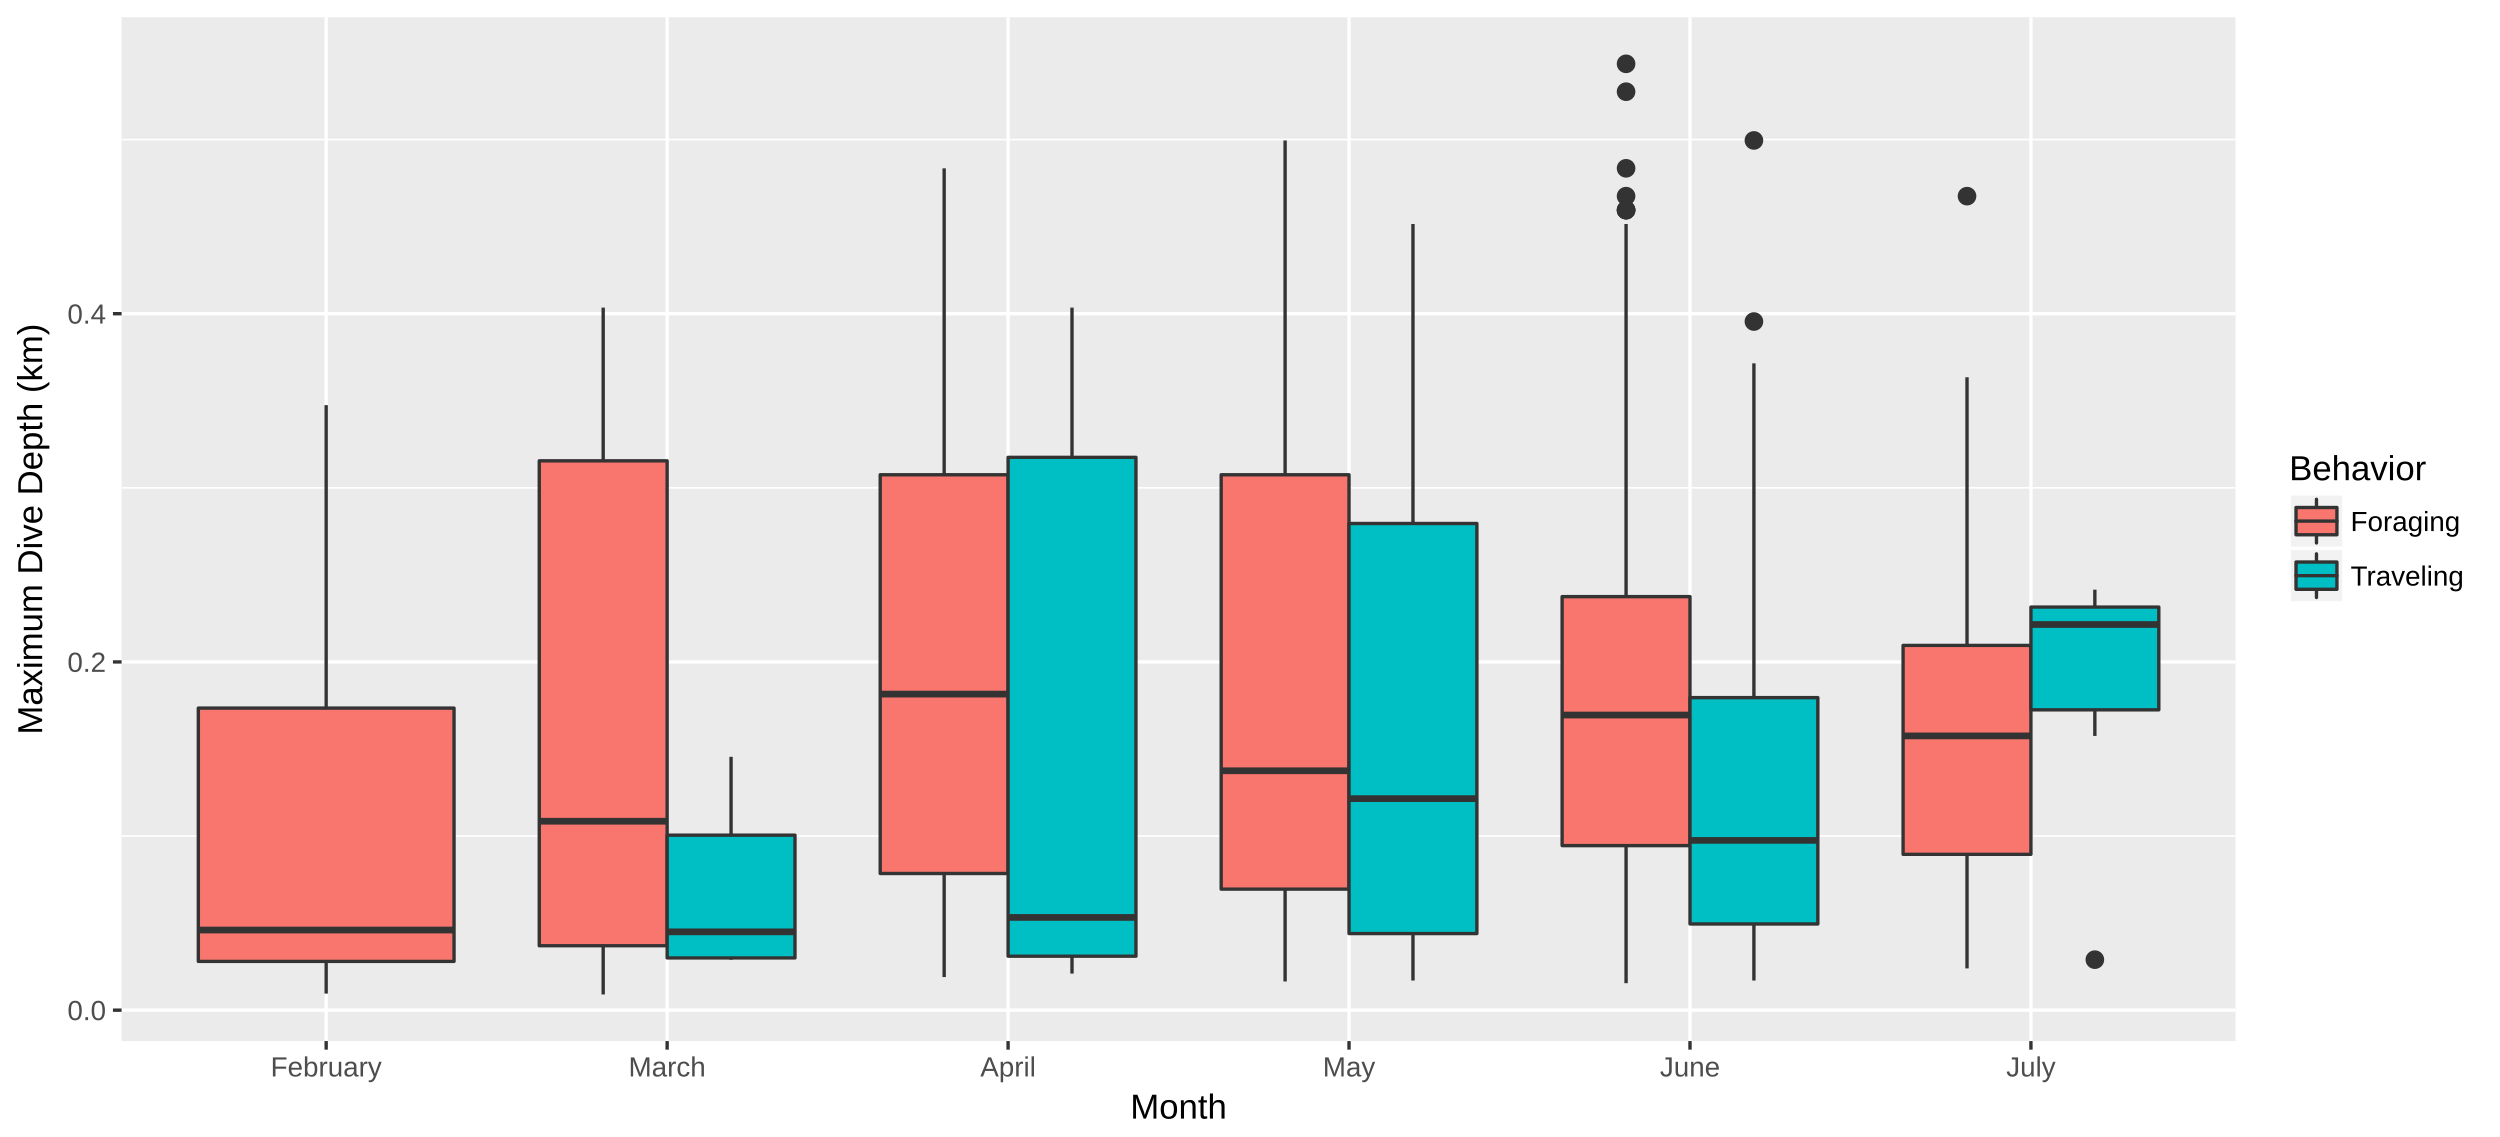
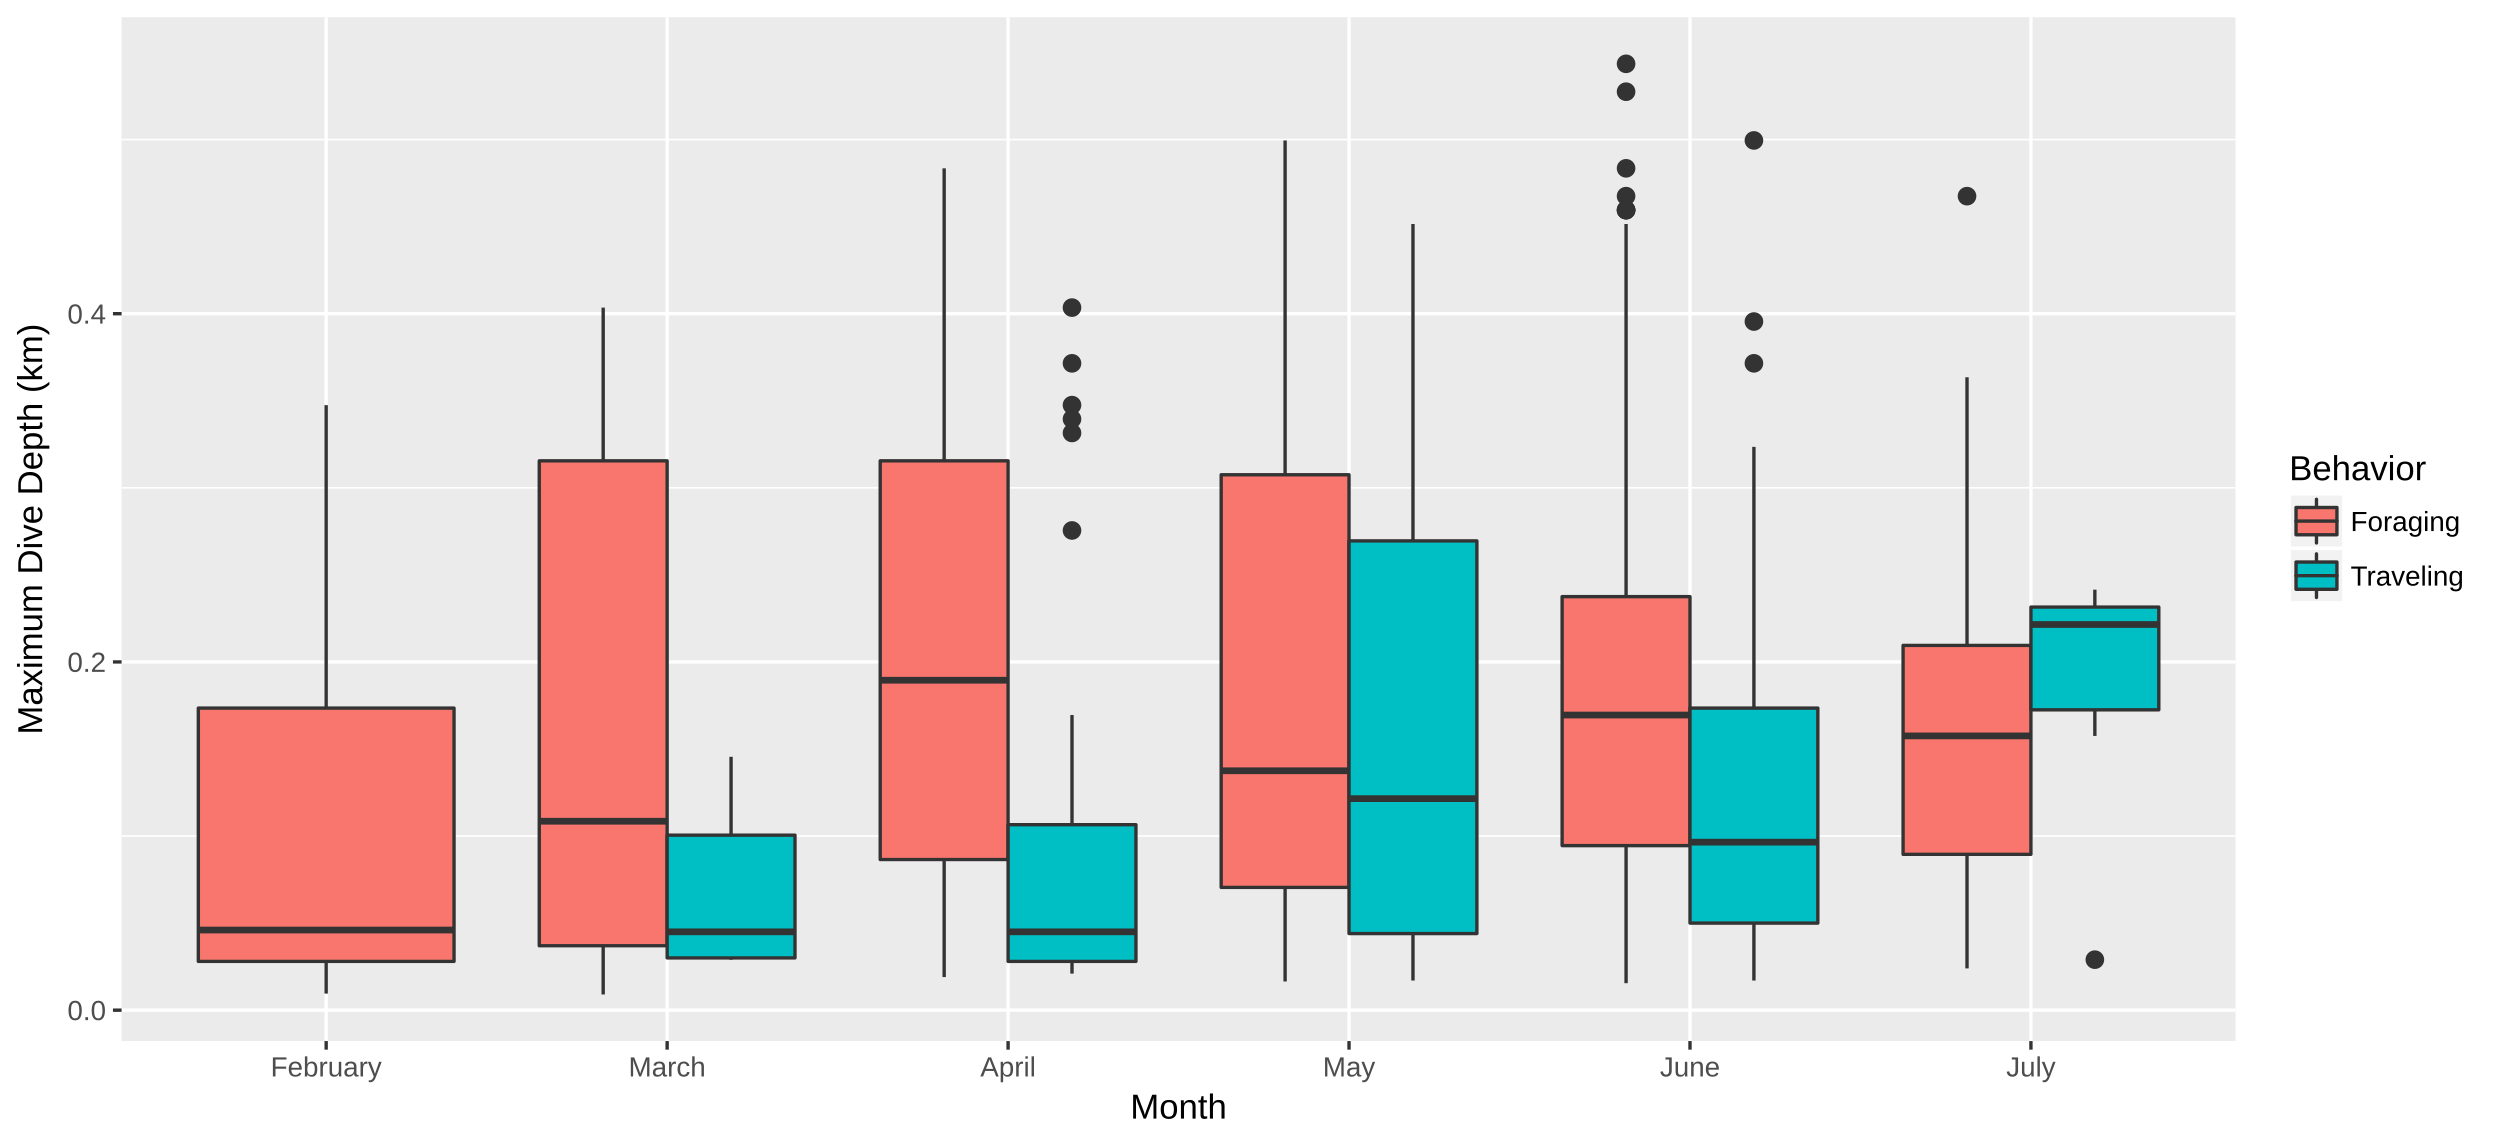
<svg xmlns="http://www.w3.org/2000/svg" viewBox="0 0 792.00 360.00">
  <defs>
    <style type="text/css">
    line, polyline, polygon, path, rect, circle {
      fill: none;
      stroke: #000000;
      stroke-linecap: round;
      stroke-linejoin: round;
      stroke-miterlimit: 10.00;
    }
  </style>
  </defs>
  <rect width="100%" height="100%" style="stroke: none; fill: #FFFFFF;" />
  <rect x="0.00" y="0.00" width="792.00" height="360.00" style="stroke-width: 1.07; stroke: #FFFFFF; fill: #FFFFFF;" />
  <defs>
    <clipPath id="cpMzguNTJ8NzA4LjIxfDMyOS44MHw1LjQ4">
      <rect x="38.52" y="5.48" width="669.69" height="324.32" />
    </clipPath>
  </defs>
  <rect x="38.52" y="5.48" width="669.69" height="324.32" style="stroke-width: 1.07; stroke: none; fill: #EBEBEB;" clip-path="url(#cpMzguNTJ8NzA4LjIxfDMyOS44MHw1LjQ4)" />
  <polyline points="38.52,264.86 708.21,264.86 " style="stroke-width: 0.53; stroke: #FFFFFF; stroke-linecap: butt;" clip-path="url(#cpMzguNTJ8NzA4LjIxfDMyOS44MHw1LjQ4)" />
  <polyline points="38.52,154.54 708.21,154.54 " style="stroke-width: 0.53; stroke: #FFFFFF; stroke-linecap: butt;" clip-path="url(#cpMzguNTJ8NzA4LjIxfDMyOS44MHw1LjQ4)" />
  <polyline points="38.52,44.22 708.21,44.22 " style="stroke-width: 0.53; stroke: #FFFFFF; stroke-linecap: butt;" clip-path="url(#cpMzguNTJ8NzA4LjIxfDMyOS44MHw1LjQ4)" />
  <polyline points="38.52,320.02 708.21,320.02 " style="stroke-width: 1.07; stroke: #FFFFFF; stroke-linecap: butt;" clip-path="url(#cpMzguNTJ8NzA4LjIxfDMyOS44MHw1LjQ4)" />
  <polyline points="38.52,209.70 708.21,209.70 " style="stroke-width: 1.07; stroke: #FFFFFF; stroke-linecap: butt;" clip-path="url(#cpMzguNTJ8NzA4LjIxfDMyOS44MHw1LjQ4)" />
  <polyline points="38.52,99.38 708.21,99.38 " style="stroke-width: 1.07; stroke: #FFFFFF; stroke-linecap: butt;" clip-path="url(#cpMzguNTJ8NzA4LjIxfDMyOS44MHw1LjQ4)" />
  <polyline points="103.33,329.80 103.33,5.48 " style="stroke-width: 1.07; stroke: #FFFFFF; stroke-linecap: butt;" clip-path="url(#cpMzguNTJ8NzA4LjIxfDMyOS44MHw1LjQ4)" />
  <polyline points="211.35,329.80 211.35,5.48 " style="stroke-width: 1.07; stroke: #FFFFFF; stroke-linecap: butt;" clip-path="url(#cpMzguNTJ8NzA4LjIxfDMyOS44MHw1LjQ4)" />
  <polyline points="319.36,329.80 319.36,5.48 " style="stroke-width: 1.07; stroke: #FFFFFF; stroke-linecap: butt;" clip-path="url(#cpMzguNTJ8NzA4LjIxfDMyOS44MHw1LjQ4)" />
  <polyline points="427.37,329.80 427.37,5.48 " style="stroke-width: 1.07; stroke: #FFFFFF; stroke-linecap: butt;" clip-path="url(#cpMzguNTJ8NzA4LjIxfDMyOS44MHw1LjQ4)" />
  <polyline points="535.39,329.80 535.39,5.48 " style="stroke-width: 1.07; stroke: #FFFFFF; stroke-linecap: butt;" clip-path="url(#cpMzguNTJ8NzA4LjIxfDMyOS44MHw1LjQ4)" />
  <polyline points="643.40,329.80 643.40,5.48 " style="stroke-width: 1.07; stroke: #FFFFFF; stroke-linecap: butt;" clip-path="url(#cpMzguNTJ8NzA4LjIxfDMyOS44MHw1LjQ4)" />
  <line x1="103.33" y1="224.32" x2="103.33" y2="128.34" style="stroke-width: 1.07; stroke: #333333; stroke-linecap: butt;" clip-path="url(#cpMzguNTJ8NzA4LjIxfDMyOS44MHw1LjQ4)" />
  <line x1="103.33" y1="304.57" x2="103.33" y2="314.78" style="stroke-width: 1.07; stroke: #333333; stroke-linecap: butt;" clip-path="url(#cpMzguNTJ8NzA4LjIxfDMyOS44MHw1LjQ4)" />
  <polygon points="62.83,224.32 62.83,304.57 143.84,304.57 143.84,224.32 62.83,224.32 " style="stroke-width: 1.07; stroke: #333333; fill: #F8766D;" clip-path="url(#cpMzguNTJ8NzA4LjIxfDMyOS44MHw1LjQ4)" />
  <line x1="62.83" y1="294.64" x2="143.84" y2="294.64" style="stroke-width: 2.13; stroke: #333333; stroke-linecap: butt;" clip-path="url(#cpMzguNTJ8NzA4LjIxfDMyOS44MHw1LjQ4)" />
  <line x1="191.09" y1="145.99" x2="191.09" y2="97.45" style="stroke-width: 1.07; stroke: #333333; stroke-linecap: butt;" clip-path="url(#cpMzguNTJ8NzA4LjIxfDMyOS44MHw1LjQ4)" />
  <line x1="191.09" y1="299.61" x2="191.09" y2="315.05" style="stroke-width: 1.07; stroke: #333333; stroke-linecap: butt;" clip-path="url(#cpMzguNTJ8NzA4LjIxfDMyOS44MHw1LjQ4)" />
  <polygon points="170.84,145.99 170.84,299.61 211.35,299.61 211.35,145.99 170.84,145.99 " style="stroke-width: 1.07; stroke: #333333; fill: #F8766D;" clip-path="url(#cpMzguNTJ8NzA4LjIxfDMyOS44MHw1LjQ4)" />
  <line x1="170.84" y1="260.17" x2="211.35" y2="260.17" style="stroke-width: 2.13; stroke: #333333; stroke-linecap: butt;" clip-path="url(#cpMzguNTJ8NzA4LjIxfDMyOS44MHw1LjQ4)" />
  <line x1="231.60" y1="264.58" x2="231.60" y2="239.76" style="stroke-width: 1.07; stroke: #333333; stroke-linecap: butt;" clip-path="url(#cpMzguNTJ8NzA4LjIxfDMyOS44MHw1LjQ4)" />
  <line x1="231.60" y1="303.47" x2="231.60" y2="304.02" style="stroke-width: 1.07; stroke: #333333; stroke-linecap: butt;" clip-path="url(#cpMzguNTJ8NzA4LjIxfDMyOS44MHw1LjQ4)" />
  <polygon points="211.35,264.58 211.35,303.47 251.85,303.47 251.85,264.58 211.35,264.58 " style="stroke-width: 1.07; stroke: #333333; fill: #00BFC4;" clip-path="url(#cpMzguNTJ8NzA4LjIxfDMyOS44MHw1LjQ4)" />
  <line x1="211.35" y1="295.20" x2="251.85" y2="295.20" style="stroke-width: 2.13; stroke: #333333; stroke-linecap: butt;" clip-path="url(#cpMzguNTJ8NzA4LjIxfDMyOS44MHw1LjQ4)" />
-   <line x1="299.11" y1="150.40" x2="299.11" y2="53.32" style="stroke-width: 1.07; stroke: #333333; stroke-linecap: butt;" clip-path="url(#cpMzguNTJ8NzA4LjIxfDMyOS44MHw1LjQ4)" />
-   <line x1="299.11" y1="276.72" x2="299.11" y2="309.54" style="stroke-width: 1.07; stroke: #333333; stroke-linecap: butt;" clip-path="url(#cpMzguNTJ8NzA4LjIxfDMyOS44MHw1LjQ4)" />
-   <polygon points="278.85,150.40 278.85,276.72 319.36,276.72 319.36,150.40 278.85,150.40 " style="stroke-width: 1.07; stroke: #333333; fill: #F8766D;" clip-path="url(#cpMzguNTJ8NzA4LjIxfDMyOS44MHw1LjQ4)" />
-   <line x1="278.85" y1="219.90" x2="319.36" y2="219.90" style="stroke-width: 2.13; stroke: #333333; stroke-linecap: butt;" clip-path="url(#cpMzguNTJ8NzA4LjIxfDMyOS44MHw1LjQ4)" />
-   <line x1="339.61" y1="144.88" x2="339.61" y2="97.45" style="stroke-width: 1.07; stroke: #333333; stroke-linecap: butt;" clip-path="url(#cpMzguNTJ8NzA4LjIxfDMyOS44MHw1LjQ4)" />
-   <line x1="339.61" y1="302.92" x2="339.61" y2="308.43" style="stroke-width: 1.07; stroke: #333333; stroke-linecap: butt;" clip-path="url(#cpMzguNTJ8NzA4LjIxfDMyOS44MHw1LjQ4)" />
-   <polygon points="319.36,144.88 319.36,302.92 359.87,302.92 359.87,144.88 319.36,144.88 " style="stroke-width: 1.07; stroke: #333333; fill: #00BFC4;" clip-path="url(#cpMzguNTJ8NzA4LjIxfDMyOS44MHw1LjQ4)" />
-   <line x1="319.36" y1="290.65" x2="359.87" y2="290.65" style="stroke-width: 2.13; stroke: #333333; stroke-linecap: butt;" clip-path="url(#cpMzguNTJ8NzA4LjIxfDMyOS44MHw1LjQ4)" />
+   <line x1="299.11" y1="145.99" x2="299.11" y2="53.32" style="stroke-width: 1.07; stroke: #333333; stroke-linecap: butt;" clip-path="url(#cpMzguNTJ8NzA4LjIxfDMyOS44MHw1LjQ4)" />
+   <line x1="299.11" y1="272.30" x2="299.11" y2="309.54" style="stroke-width: 1.07; stroke: #333333; stroke-linecap: butt;" clip-path="url(#cpMzguNTJ8NzA4LjIxfDMyOS44MHw1LjQ4)" />
+   <polygon points="278.85,145.99 278.85,272.30 319.36,272.30 319.36,145.99 278.85,145.99 " style="stroke-width: 1.07; stroke: #333333; fill: #F8766D;" clip-path="url(#cpMzguNTJ8NzA4LjIxfDMyOS44MHw1LjQ4)" />
+   <line x1="278.85" y1="215.49" x2="319.36" y2="215.49" style="stroke-width: 2.13; stroke: #333333; stroke-linecap: butt;" clip-path="url(#cpMzguNTJ8NzA4LjIxfDMyOS44MHw1LjQ4)" />
+   <circle cx="339.61" cy="128.34" r="1.95pt" style="stroke-width: 0.71; stroke: #333333; fill: #333333;" clip-path="url(#cpMzguNTJ8NzA4LjIxfDMyOS44MHw1LjQ4)" />
+   <circle cx="339.61" cy="97.45" r="1.95pt" style="stroke-width: 0.71; stroke: #333333; fill: #333333;" clip-path="url(#cpMzguNTJ8NzA4LjIxfDMyOS44MHw1LjQ4)" />
+   <circle cx="339.61" cy="115.10" r="1.95pt" style="stroke-width: 0.71; stroke: #333333; fill: #333333;" clip-path="url(#cpMzguNTJ8NzA4LjIxfDMyOS44MHw1LjQ4)" />
+   <circle cx="339.61" cy="137.16" r="1.95pt" style="stroke-width: 0.71; stroke: #333333; fill: #333333;" clip-path="url(#cpMzguNTJ8NzA4LjIxfDMyOS44MHw1LjQ4)" />
+   <circle cx="339.61" cy="132.75" r="1.95pt" style="stroke-width: 0.71; stroke: #333333; fill: #333333;" clip-path="url(#cpMzguNTJ8NzA4LjIxfDMyOS44MHw1LjQ4)" />
+   <circle cx="339.61" cy="168.05" r="1.95pt" style="stroke-width: 0.71; stroke: #333333; fill: #333333;" clip-path="url(#cpMzguNTJ8NzA4LjIxfDMyOS44MHw1LjQ4)" />
+   <line x1="339.61" y1="261.27" x2="339.61" y2="226.52" style="stroke-width: 1.07; stroke: #333333; stroke-linecap: butt;" clip-path="url(#cpMzguNTJ8NzA4LjIxfDMyOS44MHw1LjQ4)" />
+   <line x1="339.61" y1="304.57" x2="339.61" y2="308.43" style="stroke-width: 1.07; stroke: #333333; stroke-linecap: butt;" clip-path="url(#cpMzguNTJ8NzA4LjIxfDMyOS44MHw1LjQ4)" />
+   <polygon points="319.36,261.27 319.36,304.57 359.87,304.57 359.87,261.27 319.36,261.27 " style="stroke-width: 1.07; stroke: #333333; fill: #00BFC4;" clip-path="url(#cpMzguNTJ8NzA4LjIxfDMyOS44MHw1LjQ4)" />
+   <line x1="319.36" y1="295.20" x2="359.87" y2="295.20" style="stroke-width: 2.13; stroke: #333333; stroke-linecap: butt;" clip-path="url(#cpMzguNTJ8NzA4LjIxfDMyOS44MHw1LjQ4)" />
  <line x1="407.12" y1="150.40" x2="407.12" y2="44.49" style="stroke-width: 1.07; stroke: #333333; stroke-linecap: butt;" clip-path="url(#cpMzguNTJ8NzA4LjIxfDMyOS44MHw1LjQ4)" />
-   <line x1="407.12" y1="281.68" x2="407.12" y2="310.92" style="stroke-width: 1.07; stroke: #333333; stroke-linecap: butt;" clip-path="url(#cpMzguNTJ8NzA4LjIxfDMyOS44MHw1LjQ4)" />
-   <polygon points="386.87,150.40 386.87,281.68 427.37,281.68 427.37,150.40 386.87,150.40 " style="stroke-width: 1.07; stroke: #333333; fill: #F8766D;" clip-path="url(#cpMzguNTJ8NzA4LjIxfDMyOS44MHw1LjQ4)" />
+   <line x1="407.12" y1="281.13" x2="407.12" y2="310.92" style="stroke-width: 1.07; stroke: #333333; stroke-linecap: butt;" clip-path="url(#cpMzguNTJ8NzA4LjIxfDMyOS44MHw1LjQ4)" />
+   <polygon points="386.87,150.40 386.87,281.13 427.37,281.13 427.37,150.40 386.87,150.40 " style="stroke-width: 1.07; stroke: #333333; fill: #F8766D;" clip-path="url(#cpMzguNTJ8NzA4LjIxfDMyOS44MHw1LjQ4)" />
  <line x1="386.87" y1="244.17" x2="427.37" y2="244.17" style="stroke-width: 2.13; stroke: #333333; stroke-linecap: butt;" clip-path="url(#cpMzguNTJ8NzA4LjIxfDMyOS44MHw1LjQ4)" />
-   <line x1="447.63" y1="165.84" x2="447.63" y2="70.97" style="stroke-width: 1.07; stroke: #333333; stroke-linecap: butt;" clip-path="url(#cpMzguNTJ8NzA4LjIxfDMyOS44MHw1LjQ4)" />
+   <line x1="447.63" y1="171.36" x2="447.63" y2="70.97" style="stroke-width: 1.07; stroke: #333333; stroke-linecap: butt;" clip-path="url(#cpMzguNTJ8NzA4LjIxfDMyOS44MHw1LjQ4)" />
  <line x1="447.63" y1="295.75" x2="447.63" y2="310.64" style="stroke-width: 1.07; stroke: #333333; stroke-linecap: butt;" clip-path="url(#cpMzguNTJ8NzA4LjIxfDMyOS44MHw1LjQ4)" />
-   <polygon points="427.37,165.84 427.37,295.75 467.88,295.75 467.88,165.84 427.37,165.84 " style="stroke-width: 1.07; stroke: #333333; fill: #00BFC4;" clip-path="url(#cpMzguNTJ8NzA4LjIxfDMyOS44MHw1LjQ4)" />
+   <polygon points="427.37,171.36 427.37,295.75 467.88,295.75 467.88,171.36 427.37,171.36 " style="stroke-width: 1.07; stroke: #333333; fill: #00BFC4;" clip-path="url(#cpMzguNTJ8NzA4LjIxfDMyOS44MHw1LjQ4)" />
  <line x1="427.37" y1="253.00" x2="467.88" y2="253.00" style="stroke-width: 2.13; stroke: #333333; stroke-linecap: butt;" clip-path="url(#cpMzguNTJ8NzA4LjIxfDMyOS44MHw1LjQ4)" />
  <circle cx="515.14" cy="66.56" r="1.95pt" style="stroke-width: 0.71; stroke: #333333; fill: #333333;" clip-path="url(#cpMzguNTJ8NzA4LjIxfDMyOS44MHw1LjQ4)" />
  <circle cx="515.14" cy="53.32" r="1.95pt" style="stroke-width: 0.71; stroke: #333333; fill: #333333;" clip-path="url(#cpMzguNTJ8NzA4LjIxfDMyOS44MHw1LjQ4)" />
  <circle cx="515.14" cy="66.56" r="1.95pt" style="stroke-width: 0.71; stroke: #333333; fill: #333333;" clip-path="url(#cpMzguNTJ8NzA4LjIxfDMyOS44MHw1LjQ4)" />
  <circle cx="515.14" cy="62.14" r="1.95pt" style="stroke-width: 0.71; stroke: #333333; fill: #333333;" clip-path="url(#cpMzguNTJ8NzA4LjIxfDMyOS44MHw1LjQ4)" />
  <circle cx="515.14" cy="29.05" r="1.95pt" style="stroke-width: 0.71; stroke: #333333; fill: #333333;" clip-path="url(#cpMzguNTJ8NzA4LjIxfDMyOS44MHw1LjQ4)" />
  <circle cx="515.14" cy="20.22" r="1.95pt" style="stroke-width: 0.71; stroke: #333333; fill: #333333;" clip-path="url(#cpMzguNTJ8NzA4LjIxfDMyOS44MHw1LjQ4)" />
  <circle cx="515.14" cy="66.56" r="1.95pt" style="stroke-width: 0.71; stroke: #333333; fill: #333333;" clip-path="url(#cpMzguNTJ8NzA4LjIxfDMyOS44MHw1LjQ4)" />
  <line x1="515.14" y1="189.01" x2="515.14" y2="70.97" style="stroke-width: 1.07; stroke: #333333; stroke-linecap: butt;" clip-path="url(#cpMzguNTJ8NzA4LjIxfDMyOS44MHw1LjQ4)" />
  <line x1="515.14" y1="267.89" x2="515.14" y2="311.47" style="stroke-width: 1.07; stroke: #333333; stroke-linecap: butt;" clip-path="url(#cpMzguNTJ8NzA4LjIxfDMyOS44MHw1LjQ4)" />
  <polygon points="494.88,189.01 494.88,267.89 535.39,267.89 535.39,189.01 494.88,189.01 " style="stroke-width: 1.07; stroke: #333333; fill: #F8766D;" clip-path="url(#cpMzguNTJ8NzA4LjIxfDMyOS44MHw1LjQ4)" />
  <line x1="494.88" y1="226.52" x2="535.39" y2="226.52" style="stroke-width: 2.13; stroke: #333333; stroke-linecap: butt;" clip-path="url(#cpMzguNTJ8NzA4LjIxfDMyOS44MHw1LjQ4)" />
+   <circle cx="555.64" cy="115.10" r="1.95pt" style="stroke-width: 0.71; stroke: #333333; fill: #333333;" clip-path="url(#cpMzguNTJ8NzA4LjIxfDMyOS44MHw1LjQ4)" />
  <circle cx="555.64" cy="101.86" r="1.95pt" style="stroke-width: 0.71; stroke: #333333; fill: #333333;" clip-path="url(#cpMzguNTJ8NzA4LjIxfDMyOS44MHw1LjQ4)" />
  <circle cx="555.64" cy="44.49" r="1.95pt" style="stroke-width: 0.71; stroke: #333333; fill: #333333;" clip-path="url(#cpMzguNTJ8NzA4LjIxfDMyOS44MHw1LjQ4)" />
-   <line x1="555.64" y1="221.01" x2="555.64" y2="115.10" style="stroke-width: 1.07; stroke: #333333; stroke-linecap: butt;" clip-path="url(#cpMzguNTJ8NzA4LjIxfDMyOS44MHw1LjQ4)" />
-   <line x1="555.64" y1="292.71" x2="555.64" y2="310.64" style="stroke-width: 1.07; stroke: #333333; stroke-linecap: butt;" clip-path="url(#cpMzguNTJ8NzA4LjIxfDMyOS44MHw1LjQ4)" />
-   <polygon points="535.39,221.01 535.39,292.71 575.89,292.71 575.89,221.01 535.39,221.01 " style="stroke-width: 1.07; stroke: #333333; fill: #00BFC4;" clip-path="url(#cpMzguNTJ8NzA4LjIxfDMyOS44MHw1LjQ4)" />
-   <line x1="535.39" y1="266.24" x2="575.89" y2="266.24" style="stroke-width: 2.13; stroke: #333333; stroke-linecap: butt;" clip-path="url(#cpMzguNTJ8NzA4LjIxfDMyOS44MHw1LjQ4)" />
+   <line x1="555.64" y1="224.32" x2="555.64" y2="141.57" style="stroke-width: 1.07; stroke: #333333; stroke-linecap: butt;" clip-path="url(#cpMzguNTJ8NzA4LjIxfDMyOS44MHw1LjQ4)" />
+   <line x1="555.64" y1="292.44" x2="555.64" y2="310.64" style="stroke-width: 1.07; stroke: #333333; stroke-linecap: butt;" clip-path="url(#cpMzguNTJ8NzA4LjIxfDMyOS44MHw1LjQ4)" />
+   <polygon points="535.39,224.32 535.39,292.44 575.89,292.44 575.89,224.32 535.39,224.32 " style="stroke-width: 1.07; stroke: #333333; fill: #00BFC4;" clip-path="url(#cpMzguNTJ8NzA4LjIxfDMyOS44MHw1LjQ4)" />
+   <line x1="535.39" y1="266.79" x2="575.89" y2="266.79" style="stroke-width: 2.13; stroke: #333333; stroke-linecap: butt;" clip-path="url(#cpMzguNTJ8NzA4LjIxfDMyOS44MHw1LjQ4)" />
  <circle cx="623.15" cy="62.14" r="1.95pt" style="stroke-width: 0.71; stroke: #333333; fill: #333333;" clip-path="url(#cpMzguNTJ8NzA4LjIxfDMyOS44MHw1LjQ4)" />
  <line x1="623.15" y1="204.46" x2="623.15" y2="119.51" style="stroke-width: 1.07; stroke: #333333; stroke-linecap: butt;" clip-path="url(#cpMzguNTJ8NzA4LjIxfDMyOS44MHw1LjQ4)" />
  <line x1="623.15" y1="270.65" x2="623.15" y2="306.78" style="stroke-width: 1.07; stroke: #333333; stroke-linecap: butt;" clip-path="url(#cpMzguNTJ8NzA4LjIxfDMyOS44MHw1LjQ4)" />
  <polygon points="602.90,204.46 602.90,270.65 643.40,270.65 643.40,204.46 602.90,204.46 " style="stroke-width: 1.07; stroke: #333333; fill: #F8766D;" clip-path="url(#cpMzguNTJ8NzA4LjIxfDMyOS44MHw1LjQ4)" />
  <line x1="602.90" y1="233.14" x2="643.40" y2="233.14" style="stroke-width: 2.13; stroke: #333333; stroke-linecap: butt;" clip-path="url(#cpMzguNTJ8NzA4LjIxfDMyOS44MHw1LjQ4)" />
  <circle cx="663.65" cy="304.02" r="1.95pt" style="stroke-width: 0.71; stroke: #333333; fill: #333333;" clip-path="url(#cpMzguNTJ8NzA4LjIxfDMyOS44MHw1LjQ4)" />
  <line x1="663.65" y1="192.32" x2="663.65" y2="186.81" style="stroke-width: 1.07; stroke: #333333; stroke-linecap: butt;" clip-path="url(#cpMzguNTJ8NzA4LjIxfDMyOS44MHw1LjQ4)" />
  <line x1="663.65" y1="224.87" x2="663.65" y2="233.14" style="stroke-width: 1.07; stroke: #333333; stroke-linecap: butt;" clip-path="url(#cpMzguNTJ8NzA4LjIxfDMyOS44MHw1LjQ4)" />
  <polygon points="643.40,192.32 643.40,224.87 683.91,224.87 683.91,192.32 643.40,192.32 " style="stroke-width: 1.07; stroke: #333333; fill: #00BFC4;" clip-path="url(#cpMzguNTJ8NzA4LjIxfDMyOS44MHw1LjQ4)" />
  <line x1="643.40" y1="197.84" x2="683.91" y2="197.84" style="stroke-width: 2.13; stroke: #333333; stroke-linecap: butt;" clip-path="url(#cpMzguNTJ8NzA4LjIxfDMyOS44MHw1LjQ4)" />
  <defs>
    <clipPath id="cpMC4wMHw3OTIuMDB8MzYwLjAwfDAuMDA=">
      <rect x="0.00" y="0.00" width="792.00" height="360.00" />
    </clipPath>
  </defs>
  <g clip-path="url(#cpMC4wMHw3OTIuMDB8MzYwLjAwfDAuMDA=)">
    <text x="21.36" y="323.17" style="font-size: 8.80px; fill: #4D4D4D; font-family: Arial;" textLength="12.23px" lengthAdjust="spacingAndGlyphs">0.0</text>
  </g>
  <g clip-path="url(#cpMC4wMHw3OTIuMDB8MzYwLjAwfDAuMDA=)">
    <text x="21.36" y="212.85" style="font-size: 8.80px; fill: #4D4D4D; font-family: Arial;" textLength="12.23px" lengthAdjust="spacingAndGlyphs">0.2</text>
  </g>
  <g clip-path="url(#cpMC4wMHw3OTIuMDB8MzYwLjAwfDAuMDA=)">
    <text x="21.36" y="102.53" style="font-size: 8.80px; fill: #4D4D4D; font-family: Arial;" textLength="12.23px" lengthAdjust="spacingAndGlyphs">0.4</text>
  </g>
  <polyline points="35.78,320.02 38.52,320.02 " style="stroke-width: 1.07; stroke: #333333; stroke-linecap: butt;" clip-path="url(#cpMC4wMHw3OTIuMDB8MzYwLjAwfDAuMDA=)" />
  <polyline points="35.78,209.70 38.52,209.70 " style="stroke-width: 1.07; stroke: #333333; stroke-linecap: butt;" clip-path="url(#cpMC4wMHw3OTIuMDB8MzYwLjAwfDAuMDA=)" />
  <polyline points="35.78,99.38 38.52,99.38 " style="stroke-width: 1.07; stroke: #333333; stroke-linecap: butt;" clip-path="url(#cpMC4wMHw3OTIuMDB8MzYwLjAwfDAuMDA=)" />
  <polyline points="103.33,332.54 103.33,329.80 " style="stroke-width: 1.07; stroke: #333333; stroke-linecap: butt;" clip-path="url(#cpMC4wMHw3OTIuMDB8MzYwLjAwfDAuMDA=)" />
  <polyline points="211.35,332.54 211.35,329.80 " style="stroke-width: 1.07; stroke: #333333; stroke-linecap: butt;" clip-path="url(#cpMC4wMHw3OTIuMDB8MzYwLjAwfDAuMDA=)" />
  <polyline points="319.36,332.54 319.36,329.80 " style="stroke-width: 1.07; stroke: #333333; stroke-linecap: butt;" clip-path="url(#cpMC4wMHw3OTIuMDB8MzYwLjAwfDAuMDA=)" />
  <polyline points="427.37,332.54 427.37,329.80 " style="stroke-width: 1.07; stroke: #333333; stroke-linecap: butt;" clip-path="url(#cpMC4wMHw3OTIuMDB8MzYwLjAwfDAuMDA=)" />
  <polyline points="535.39,332.54 535.39,329.80 " style="stroke-width: 1.07; stroke: #333333; stroke-linecap: butt;" clip-path="url(#cpMC4wMHw3OTIuMDB8MzYwLjAwfDAuMDA=)" />
  <polyline points="643.40,332.54 643.40,329.80 " style="stroke-width: 1.07; stroke: #333333; stroke-linecap: butt;" clip-path="url(#cpMC4wMHw3OTIuMDB8MzYwLjAwfDAuMDA=)" />
  <g clip-path="url(#cpMC4wMHw3OTIuMDB8MzYwLjAwfDAuMDA=)">
    <text x="85.73" y="341.03" style="font-size: 8.80px; fill: #4D4D4D; font-family: Arial;" textLength="35.21px" lengthAdjust="spacingAndGlyphs">February</text>
  </g>
  <g clip-path="url(#cpMC4wMHw3OTIuMDB8MzYwLjAwfDAuMDA=)">
    <text x="199.12" y="341.03" style="font-size: 8.80px; fill: #4D4D4D; font-family: Arial;" textLength="24.45px" lengthAdjust="spacingAndGlyphs">March</text>
  </g>
  <g clip-path="url(#cpMC4wMHw3OTIuMDB8MzYwLjAwfDAuMDA=)">
    <text x="310.56" y="341.03" style="font-size: 8.80px; fill: #4D4D4D; font-family: Arial;" textLength="17.60px" lengthAdjust="spacingAndGlyphs">April</text>
  </g>
  <g clip-path="url(#cpMC4wMHw3OTIuMDB8MzYwLjAwfDAuMDA=)">
    <text x="419.06" y="341.03" style="font-size: 8.80px; fill: #4D4D4D; font-family: Arial;" textLength="16.62px" lengthAdjust="spacingAndGlyphs">May</text>
  </g>
  <g clip-path="url(#cpMC4wMHw3OTIuMDB8MzYwLjAwfDAuMDA=)">
    <text x="525.85" y="341.03" style="font-size: 8.80px; fill: #4D4D4D; font-family: Arial;" textLength="19.08px" lengthAdjust="spacingAndGlyphs">June</text>
  </g>
  <g clip-path="url(#cpMC4wMHw3OTIuMDB8MzYwLjAwfDAuMDA=)">
    <text x="635.58" y="341.03" style="font-size: 8.80px; fill: #4D4D4D; font-family: Arial;" textLength="15.65px" lengthAdjust="spacingAndGlyphs">July</text>
  </g>
  <g clip-path="url(#cpMC4wMHw3OTIuMDB8MzYwLjAwfDAuMDA=)">
    <text x="358.08" y="354.38" style="font-size: 11.00px; font-family: Arial;" textLength="30.57px" lengthAdjust="spacingAndGlyphs">Month</text>
  </g>
  <g clip-path="url(#cpMC4wMHw3OTIuMDB8MzYwLjAwfDAuMDA=)">
    <text transform="translate(13.35,232.73) rotate(-90)" style="font-size: 11.00px; font-family: Arial;" textLength="130.18px" lengthAdjust="spacingAndGlyphs">Maximum Dive Depth (km)</text>
  </g>
  <rect x="719.55" y="138.59" width="66.97" height="58.09" style="stroke-width: 1.07; stroke: none; fill: #FFFFFF;" clip-path="url(#cpMC4wMHw3OTIuMDB8MzYwLjAwfDAuMDA=)" />
  <g clip-path="url(#cpMC4wMHw3OTIuMDB8MzYwLjAwfDAuMDA=)">
    <text x="725.22" y="152.13" style="font-size: 11.00px; font-family: Arial;" textLength="43.41px" lengthAdjust="spacingAndGlyphs">Behavior</text>
  </g>
  <rect x="725.22" y="156.45" width="17.28" height="17.28" style="stroke-width: 1.07; stroke: #FFFFFF; fill: #F2F2F2;" clip-path="url(#cpMC4wMHw3OTIuMDB8MzYwLjAwfDAuMDA=)" />
  <polyline points="733.86,172.01 733.86,169.41 " style="stroke-width: 1.07; stroke: #333333;" clip-path="url(#cpMC4wMHw3OTIuMDB8MzYwLjAwfDAuMDA=)" />
  <polyline points="733.86,160.77 733.86,158.18 " style="stroke-width: 1.07; stroke: #333333;" clip-path="url(#cpMC4wMHw3OTIuMDB8MzYwLjAwfDAuMDA=)" />
  <rect x="727.38" y="160.77" width="12.96" height="8.64" style="stroke-width: 1.07; stroke: #333333; fill: #F8766D;" clip-path="url(#cpMC4wMHw3OTIuMDB8MzYwLjAwfDAuMDA=)" />
  <polyline points="727.38,165.09 740.34,165.09 " style="stroke-width: 1.07; stroke: #333333;" clip-path="url(#cpMC4wMHw3OTIuMDB8MzYwLjAwfDAuMDA=)" />
  <rect x="725.22" y="173.73" width="17.28" height="17.28" style="stroke-width: 1.07; stroke: #FFFFFF; fill: #F2F2F2;" clip-path="url(#cpMC4wMHw3OTIuMDB8MzYwLjAwfDAuMDA=)" />
  <polyline points="733.86,189.29 733.86,186.69 " style="stroke-width: 1.07; stroke: #333333;" clip-path="url(#cpMC4wMHw3OTIuMDB8MzYwLjAwfDAuMDA=)" />
  <polyline points="733.86,178.05 733.86,175.46 " style="stroke-width: 1.07; stroke: #333333;" clip-path="url(#cpMC4wMHw3OTIuMDB8MzYwLjAwfDAuMDA=)" />
  <rect x="727.38" y="178.05" width="12.96" height="8.64" style="stroke-width: 1.07; stroke: #333333; fill: #00BFC4;" clip-path="url(#cpMC4wMHw3OTIuMDB8MzYwLjAwfDAuMDA=)" />
  <polyline points="727.38,182.37 740.34,182.37 " style="stroke-width: 1.07; stroke: #333333;" clip-path="url(#cpMC4wMHw3OTIuMDB8MzYwLjAwfDAuMDA=)" />
  <g clip-path="url(#cpMC4wMHw3OTIuMDB8MzYwLjAwfDAuMDA=)">
    <text x="744.66" y="168.24" style="font-size: 8.80px; font-family: Arial;" textLength="34.73px" lengthAdjust="spacingAndGlyphs">Foraging</text>
  </g>
  <g clip-path="url(#cpMC4wMHw3OTIuMDB8MzYwLjAwfDAuMDA=)">
    <text x="744.66" y="185.52" style="font-size: 8.80px; font-family: Arial;" textLength="36.19px" lengthAdjust="spacingAndGlyphs">Traveling</text>
  </g>
</svg>
